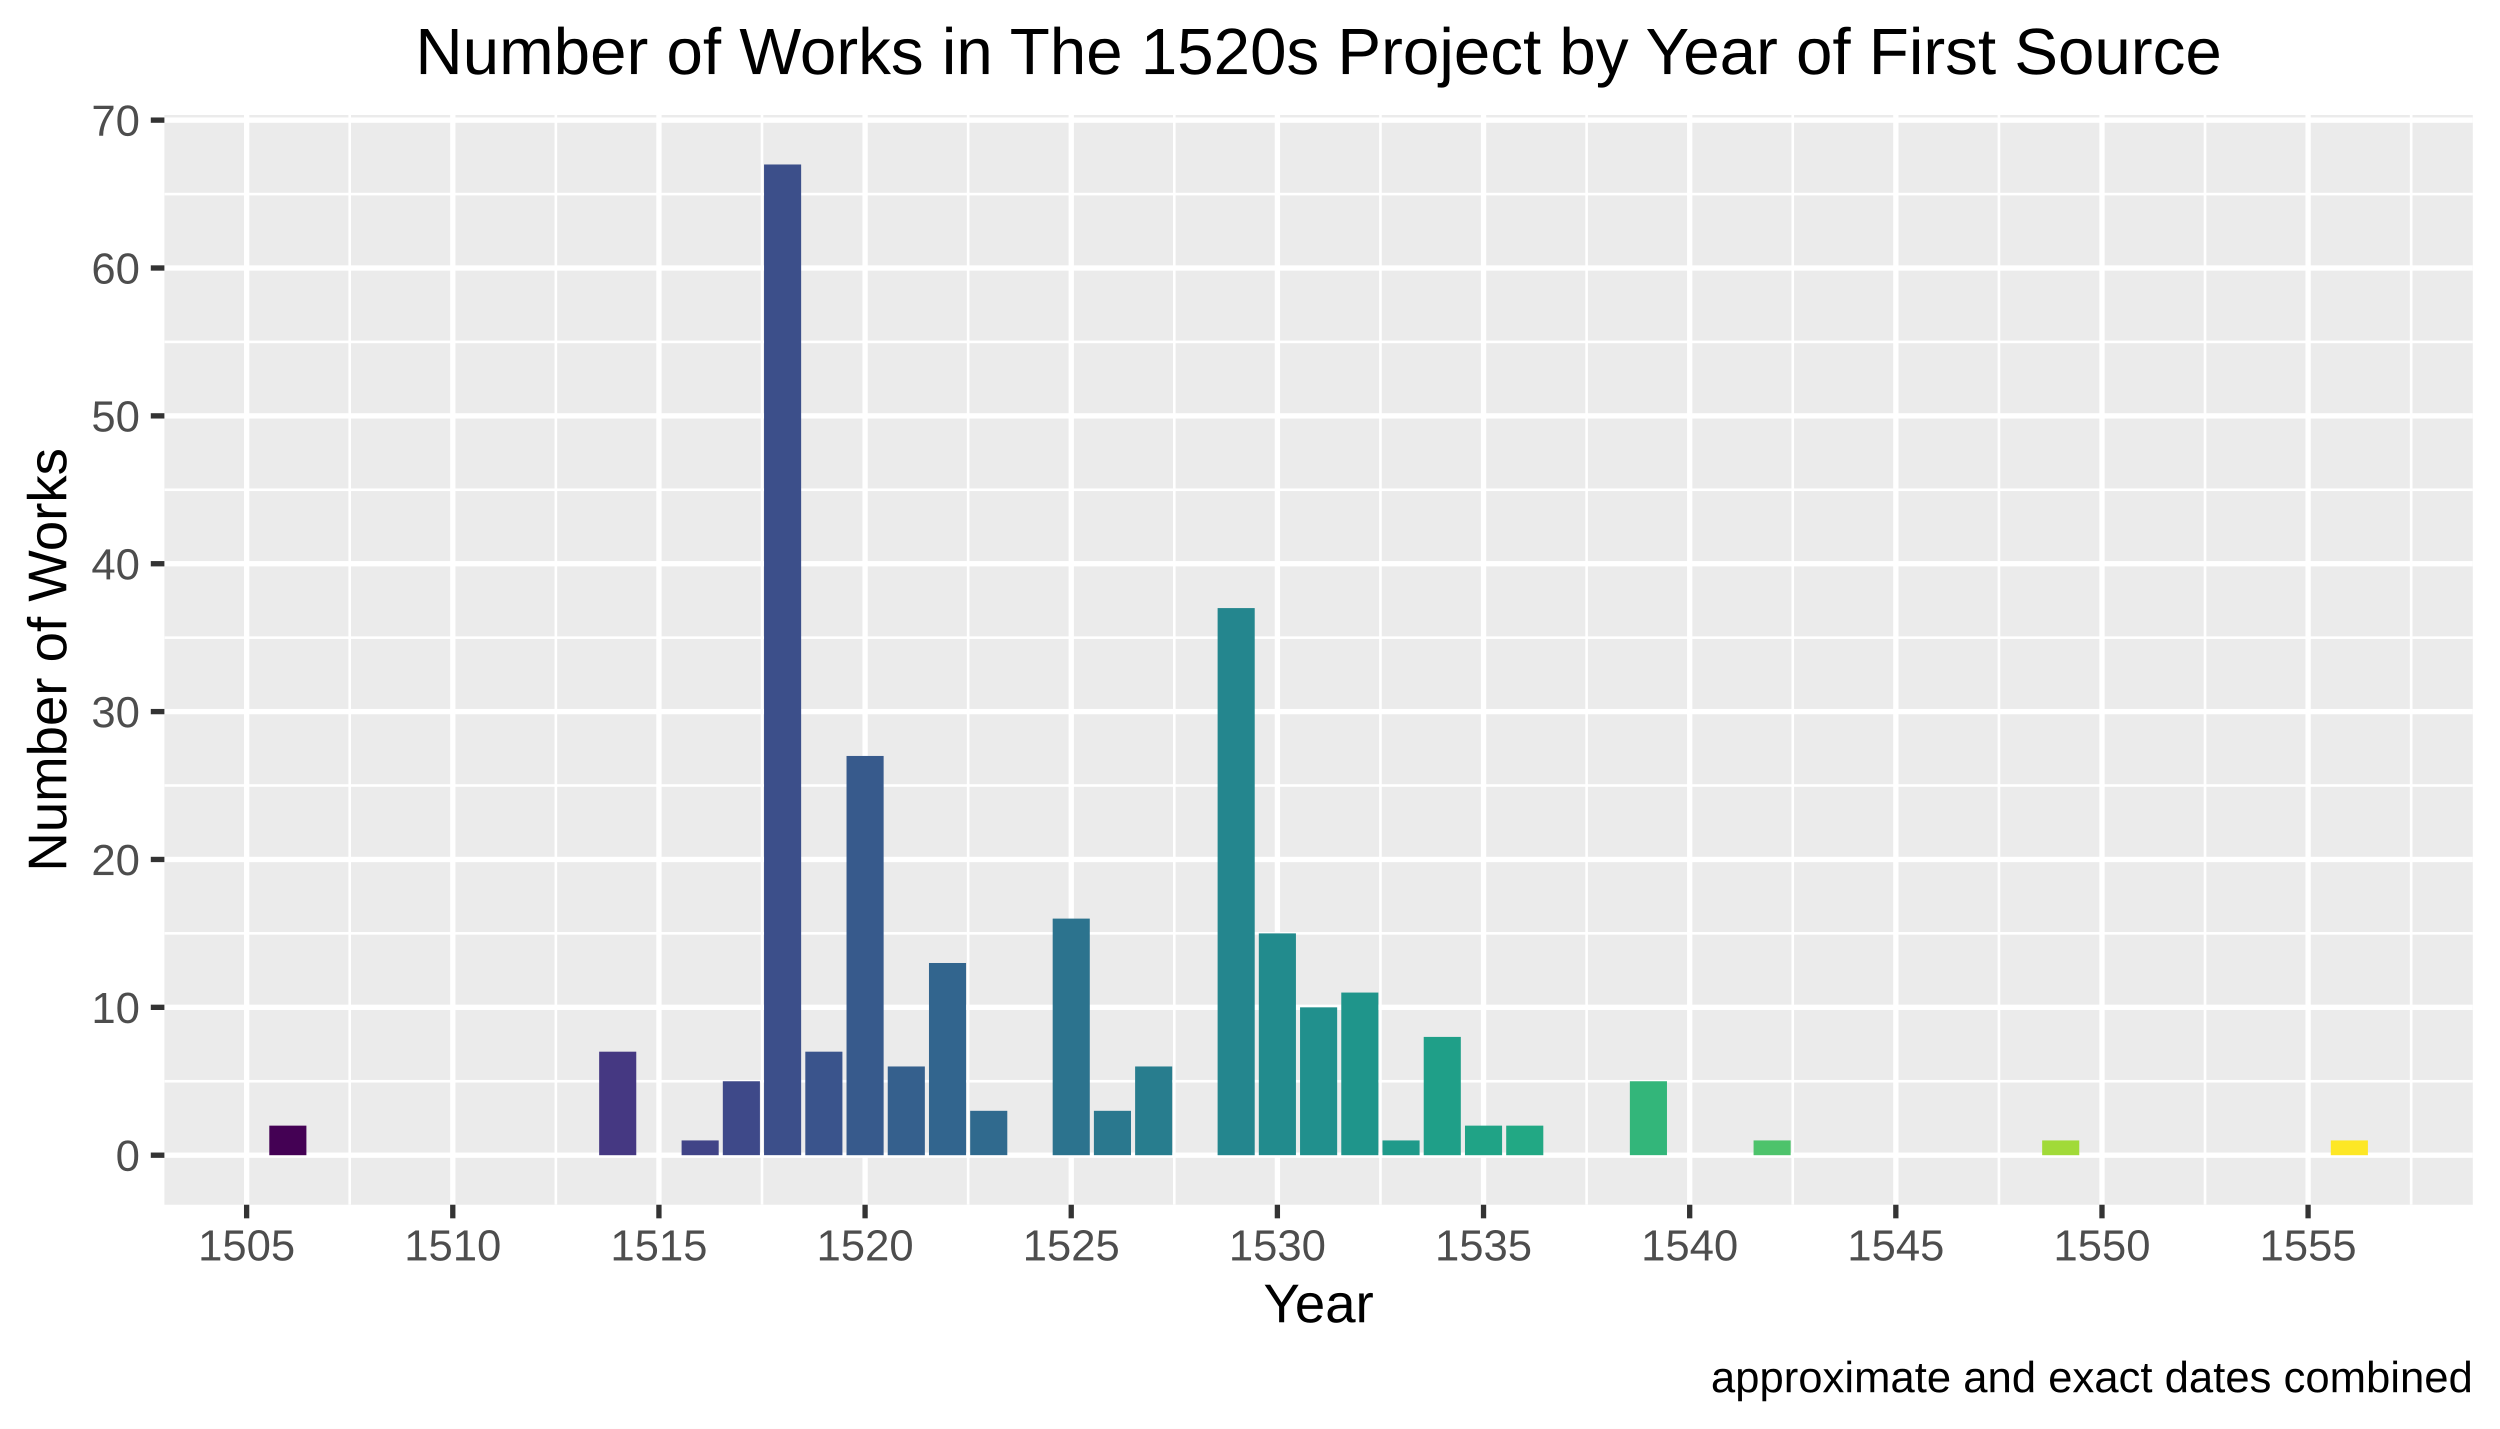
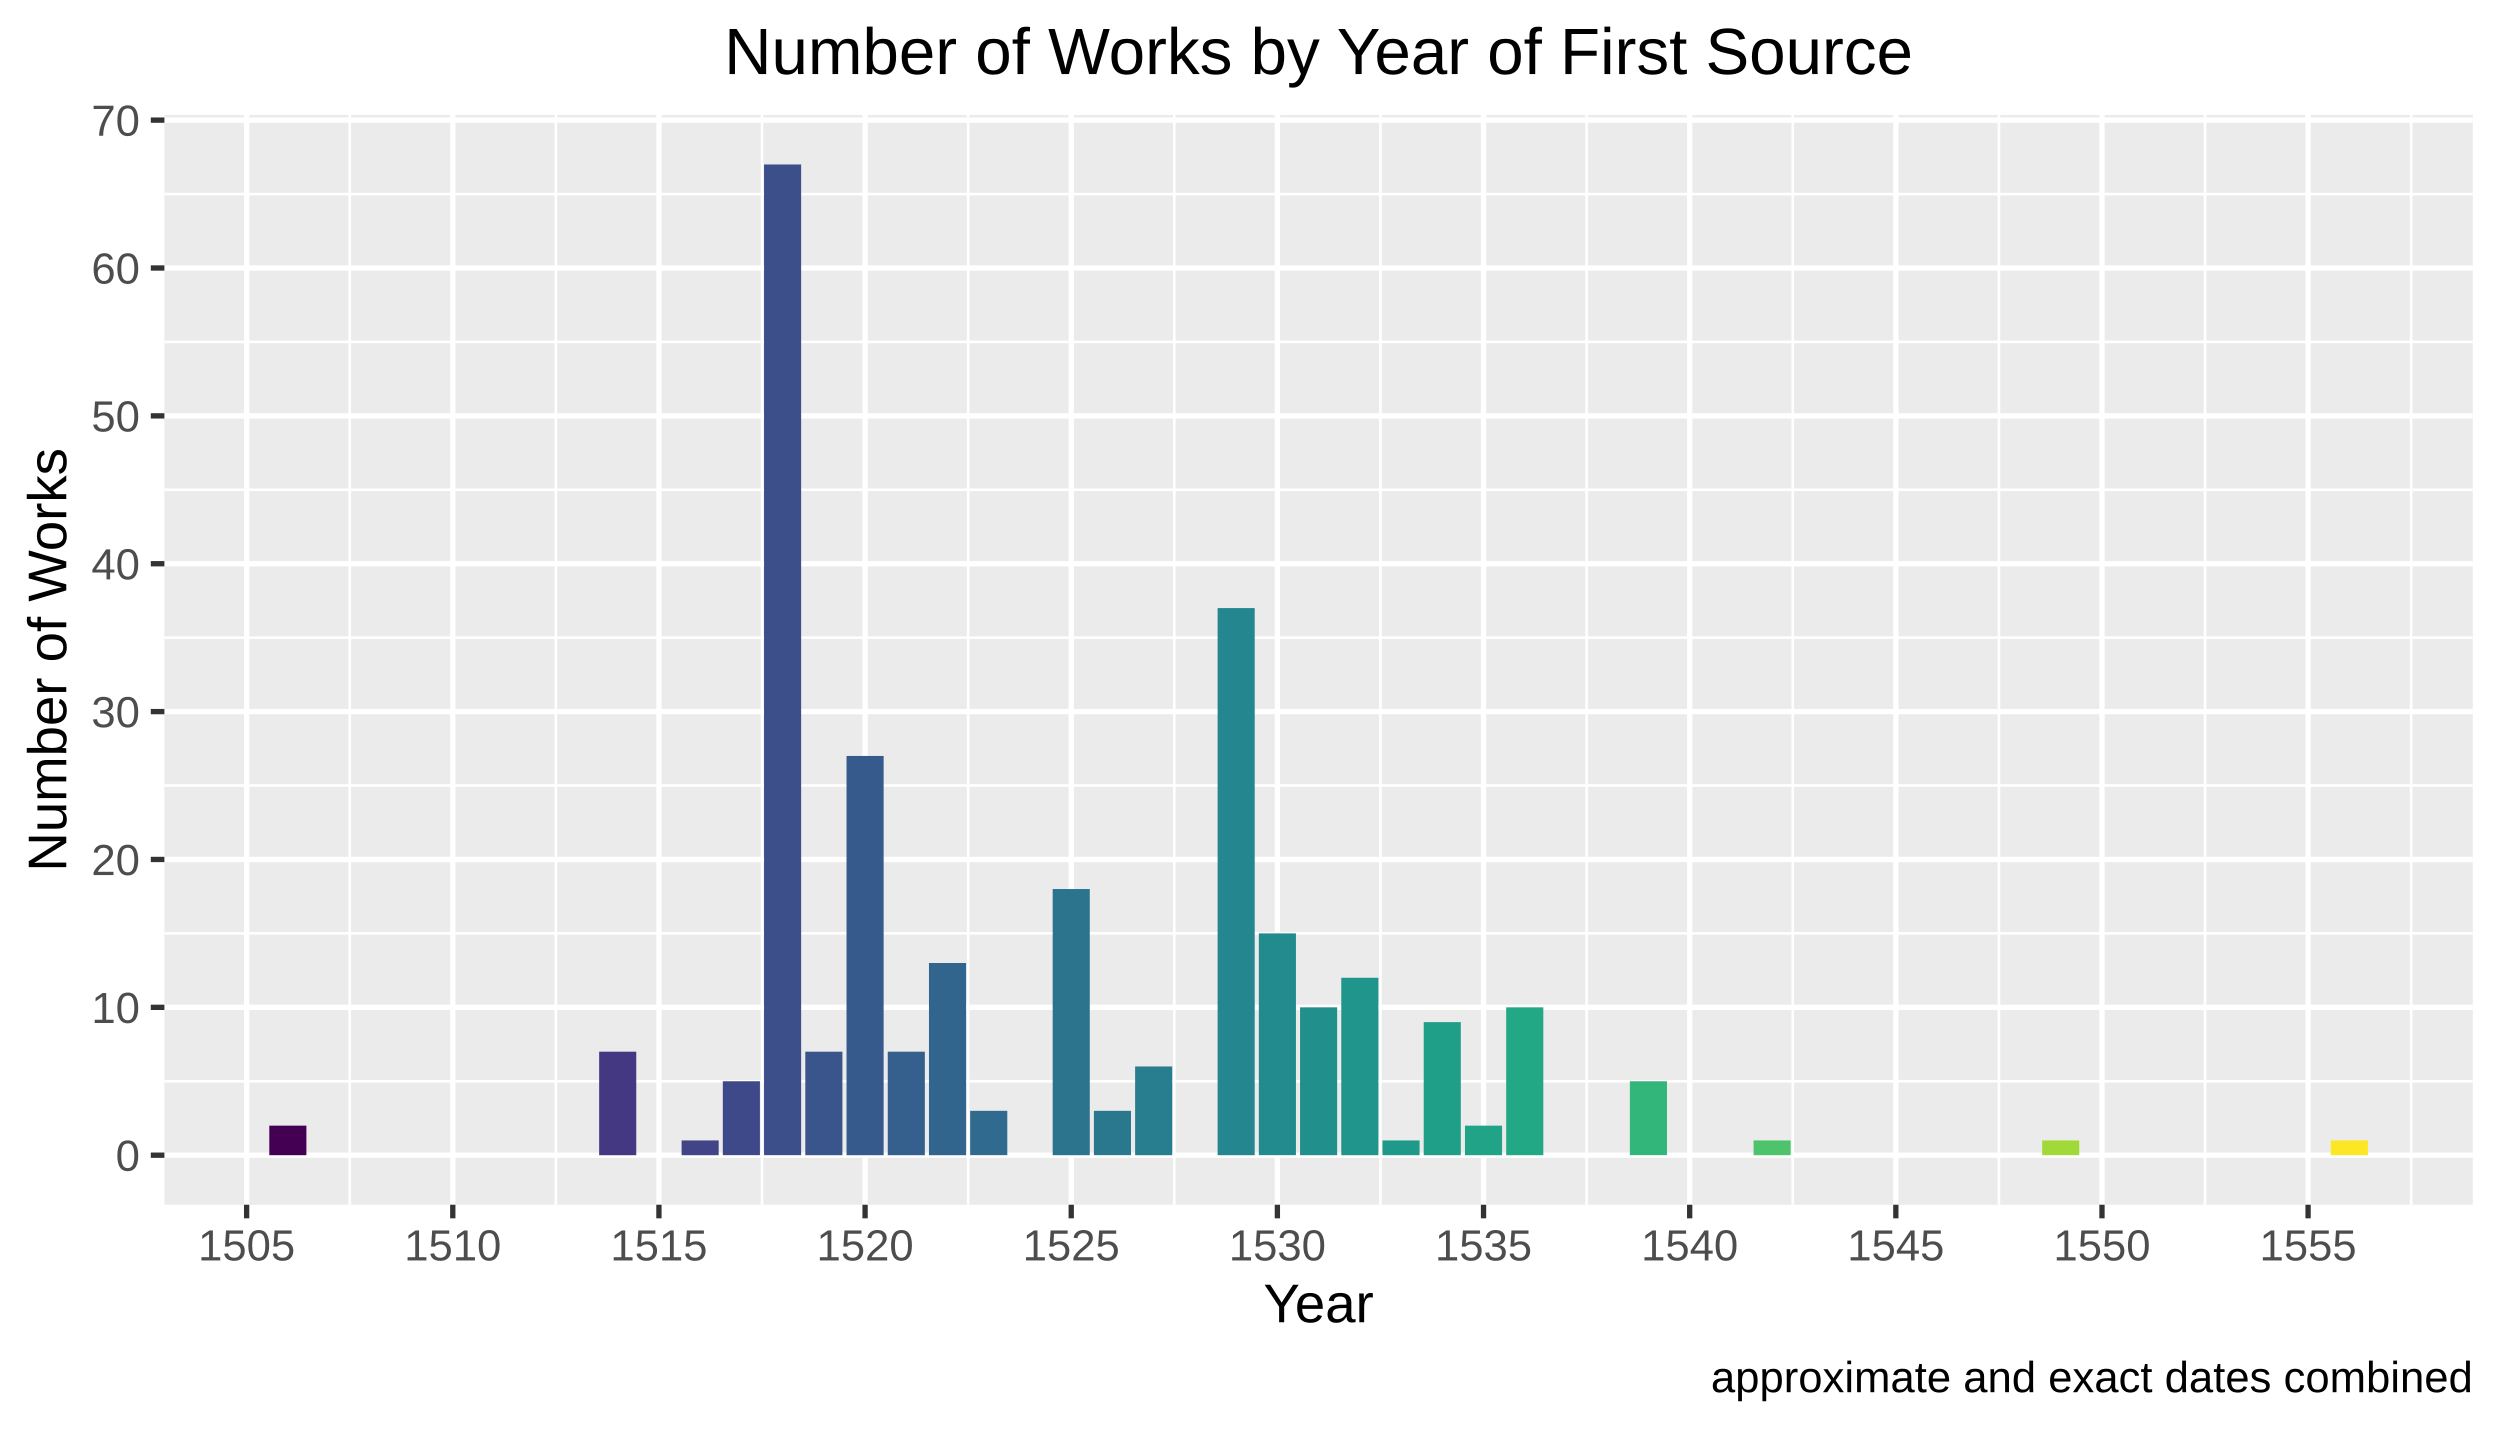
<svg xmlns="http://www.w3.org/2000/svg" class="svglite" width="504.00pt" height="288.00pt" viewBox="0 0 504.00 288.00">
  <defs>
    <style type="text/css">
    .svglite line, .svglite polyline, .svglite polygon, .svglite path, .svglite rect, .svglite circle {
      fill: none;
      stroke: #000000;
      stroke-linecap: round;
      stroke-linejoin: round;
      stroke-miterlimit: 10.00;
    }
    .svglite text {
      white-space: pre;
    }
  </style>
  </defs>
  <rect width="100%" height="100%" style="stroke: none; fill: #FFFFFF;" />
  <defs>
    <clipPath id="cpMC4wMHw1MDQuMDB8MC4wMHwyODguMDA=">
      <rect x="0.00" y="0.00" width="504.00" height="288.00" />
    </clipPath>
  </defs>
  <g clip-path="url(#cpMC4wMHw1MDQuMDB8MC4wMHwyODguMDA=)">
    <rect x="0.00" y="0.00" width="504.00" height="288.00" style="stroke-width: 1.07; stroke: #FFFFFF; fill: #FFFFFF;" />
  </g>
  <defs>
    <clipPath id="cpMzMuMTR8NDk4LjUyfDIzLjE4fDI0Mi44Nw==">
      <rect x="33.14" y="23.18" width="465.38" height="219.70" />
    </clipPath>
  </defs>
  <g clip-path="url(#cpMzMuMTR8NDk4LjUyfDIzLjE4fDI0Mi44Nw==)">
    <rect x="33.14" y="23.18" width="465.38" height="219.70" style="stroke-width: 1.07; stroke: none; fill: #EBEBEB;" />
    <polyline points="33.14,217.98 498.52,217.98 " style="stroke-width: 0.53; stroke: #FFFFFF; stroke-linecap: butt;" />
    <polyline points="33.14,188.17 498.52,188.17 " style="stroke-width: 0.53; stroke: #FFFFFF; stroke-linecap: butt;" />
    <polyline points="33.14,158.36 498.52,158.36 " style="stroke-width: 0.53; stroke: #FFFFFF; stroke-linecap: butt;" />
    <polyline points="33.14,128.55 498.52,128.55 " style="stroke-width: 0.53; stroke: #FFFFFF; stroke-linecap: butt;" />
    <polyline points="33.14,98.74 498.52,98.74 " style="stroke-width: 0.53; stroke: #FFFFFF; stroke-linecap: butt;" />
    <polyline points="33.14,68.93 498.52,68.93 " style="stroke-width: 0.53; stroke: #FFFFFF; stroke-linecap: butt;" />
    <polyline points="33.14,39.13 498.52,39.13 " style="stroke-width: 0.53; stroke: #FFFFFF; stroke-linecap: butt;" />
    <polyline points="70.50,242.87 70.50,23.18 " style="stroke-width: 0.53; stroke: #FFFFFF; stroke-linecap: butt;" />
    <polyline points="112.06,242.87 112.06,23.18 " style="stroke-width: 0.53; stroke: #FFFFFF; stroke-linecap: butt;" />
    <polyline points="153.62,242.87 153.62,23.18 " style="stroke-width: 0.53; stroke: #FFFFFF; stroke-linecap: butt;" />
    <polyline points="195.18,242.87 195.18,23.18 " style="stroke-width: 0.53; stroke: #FFFFFF; stroke-linecap: butt;" />
    <polyline points="236.74,242.87 236.74,23.18 " style="stroke-width: 0.53; stroke: #FFFFFF; stroke-linecap: butt;" />
    <polyline points="278.30,242.87 278.30,23.18 " style="stroke-width: 0.53; stroke: #FFFFFF; stroke-linecap: butt;" />
    <polyline points="319.86,242.87 319.86,23.18 " style="stroke-width: 0.53; stroke: #FFFFFF; stroke-linecap: butt;" />
    <polyline points="361.42,242.87 361.42,23.18 " style="stroke-width: 0.53; stroke: #FFFFFF; stroke-linecap: butt;" />
    <polyline points="402.98,242.87 402.98,23.18 " style="stroke-width: 0.53; stroke: #FFFFFF; stroke-linecap: butt;" />
    <polyline points="444.53,242.87 444.53,23.18 " style="stroke-width: 0.53; stroke: #FFFFFF; stroke-linecap: butt;" />
    <polyline points="486.09,242.87 486.09,23.18 " style="stroke-width: 0.53; stroke: #FFFFFF; stroke-linecap: butt;" />
    <polyline points="33.14,232.89 498.52,232.89 " style="stroke-width: 1.07; stroke: #FFFFFF; stroke-linecap: butt;" />
    <polyline points="33.14,203.08 498.52,203.08 " style="stroke-width: 1.07; stroke: #FFFFFF; stroke-linecap: butt;" />
    <polyline points="33.14,173.27 498.52,173.27 " style="stroke-width: 1.07; stroke: #FFFFFF; stroke-linecap: butt;" />
    <polyline points="33.14,143.46 498.52,143.46 " style="stroke-width: 1.07; stroke: #FFFFFF; stroke-linecap: butt;" />
    <polyline points="33.14,113.65 498.52,113.65 " style="stroke-width: 1.07; stroke: #FFFFFF; stroke-linecap: butt;" />
    <polyline points="33.14,83.84 498.52,83.84 " style="stroke-width: 1.07; stroke: #FFFFFF; stroke-linecap: butt;" />
    <polyline points="33.14,54.03 498.52,54.03 " style="stroke-width: 1.07; stroke: #FFFFFF; stroke-linecap: butt;" />
    <polyline points="33.14,24.22 498.52,24.22 " style="stroke-width: 1.07; stroke: #FFFFFF; stroke-linecap: butt;" />
    <polyline points="49.72,242.87 49.72,23.18 " style="stroke-width: 1.07; stroke: #FFFFFF; stroke-linecap: butt;" />
    <polyline points="91.28,242.87 91.28,23.18 " style="stroke-width: 1.07; stroke: #FFFFFF; stroke-linecap: butt;" />
    <polyline points="132.84,242.87 132.84,23.18 " style="stroke-width: 1.07; stroke: #FFFFFF; stroke-linecap: butt;" />
    <polyline points="174.40,242.87 174.40,23.18 " style="stroke-width: 1.07; stroke: #FFFFFF; stroke-linecap: butt;" />
    <polyline points="215.96,242.87 215.96,23.18 " style="stroke-width: 1.07; stroke: #FFFFFF; stroke-linecap: butt;" />
    <polyline points="257.52,242.87 257.52,23.18 " style="stroke-width: 1.07; stroke: #FFFFFF; stroke-linecap: butt;" />
    <polyline points="299.08,242.87 299.08,23.18 " style="stroke-width: 1.07; stroke: #FFFFFF; stroke-linecap: butt;" />
    <polyline points="340.64,242.87 340.64,23.18 " style="stroke-width: 1.07; stroke: #FFFFFF; stroke-linecap: butt;" />
    <polyline points="382.20,242.87 382.20,23.18 " style="stroke-width: 1.07; stroke: #FFFFFF; stroke-linecap: butt;" />
    <polyline points="423.76,242.87 423.76,23.18 " style="stroke-width: 1.07; stroke: #FFFFFF; stroke-linecap: butt;" />
    <polyline points="465.31,242.87 465.31,23.18 " style="stroke-width: 1.07; stroke: #FFFFFF; stroke-linecap: butt;" />
    <rect x="170.66" y="152.40" width="7.48" height="80.49" style="stroke-width: 1.07; stroke: none; stroke-linecap: butt; stroke-linejoin: miter; fill: #375A8C;" />
    <rect x="154.03" y="33.16" width="7.48" height="199.72" style="stroke-width: 1.07; stroke: none; stroke-linecap: butt; stroke-linejoin: miter; fill: #3C4F8A;" />
    <rect x="187.28" y="194.14" width="7.48" height="38.75" style="stroke-width: 1.07; stroke: none; stroke-linecap: butt; stroke-linejoin: miter; fill: #32658E;" />
    <rect x="137.41" y="229.91" width="7.48" height="2.98" style="stroke-width: 1.07; stroke: none; stroke-linecap: butt; stroke-linejoin: miter; fill: #414487;" />
    <rect x="145.72" y="217.98" width="7.48" height="14.90" style="stroke-width: 1.07; stroke: none; stroke-linecap: butt; stroke-linejoin: miter; fill: #3E4989;" />
    <rect x="162.35" y="212.02" width="7.48" height="20.87" style="stroke-width: 1.07; stroke: none; stroke-linecap: butt; stroke-linejoin: miter; fill: #3A548C;" />
    <rect x="195.59" y="223.94" width="7.48" height="8.94" style="stroke-width: 1.07; stroke: none; stroke-linecap: butt; stroke-linejoin: miter; fill: #306A8E;" />
-     <rect x="212.22" y="185.19" width="7.48" height="47.70" style="stroke-width: 1.07; stroke: none; stroke-linecap: butt; stroke-linejoin: miter; fill: #2C738E;" />
+     <rect x="212.22" y="179.23" width="7.48" height="53.66" style="stroke-width: 1.07; stroke: none; stroke-linecap: butt; stroke-linejoin: miter; fill: #2C738E;" />
    <rect x="245.47" y="122.59" width="7.48" height="110.30" style="stroke-width: 1.07; stroke: none; stroke-linecap: butt; stroke-linejoin: miter; fill: #24868E;" />
-     <rect x="287.02" y="209.04" width="7.48" height="23.85" style="stroke-width: 1.07; stroke: none; stroke-linecap: butt; stroke-linejoin: miter; fill: #1F9F88;" />
-     <rect x="178.97" y="215.00" width="7.48" height="17.89" style="stroke-width: 1.07; stroke: none; stroke-linecap: butt; stroke-linejoin: miter; fill: #35608D;" />
+     <rect x="287.02" y="206.06" width="7.48" height="26.83" style="stroke-width: 1.07; stroke: none; stroke-linecap: butt; stroke-linejoin: miter; fill: #1F9F88;" />
+     <rect x="178.97" y="212.02" width="7.48" height="20.87" style="stroke-width: 1.07; stroke: none; stroke-linecap: butt; stroke-linejoin: miter; fill: #35608D;" />
    <rect x="228.84" y="215.00" width="7.48" height="17.89" style="stroke-width: 1.07; stroke: none; stroke-linecap: butt; stroke-linejoin: miter; fill: #287D8E;" />
    <rect x="328.58" y="217.98" width="7.48" height="14.90" style="stroke-width: 1.07; stroke: none; stroke-linecap: butt; stroke-linejoin: miter; fill: #33B67A;" />
    <rect x="120.79" y="212.02" width="7.48" height="20.87" style="stroke-width: 1.07; stroke: none; stroke-linecap: butt; stroke-linejoin: miter; fill: #453882;" />
-     <rect x="270.40" y="200.10" width="7.48" height="32.79" style="stroke-width: 1.07; stroke: none; stroke-linecap: butt; stroke-linejoin: miter; fill: #1F958B;" />
+     <rect x="270.40" y="197.12" width="7.48" height="35.77" style="stroke-width: 1.07; stroke: none; stroke-linecap: butt; stroke-linejoin: miter; fill: #1F958B;" />
    <rect x="353.52" y="229.91" width="7.48" height="2.98" style="stroke-width: 1.07; stroke: none; stroke-linecap: butt; stroke-linejoin: miter; fill: #4DC36B;" />
    <rect x="411.70" y="229.91" width="7.48" height="2.98" style="stroke-width: 1.07; stroke: none; stroke-linecap: butt; stroke-linejoin: miter; fill: #A1DA38;" />
    <rect x="253.78" y="188.17" width="7.48" height="44.71" style="stroke-width: 1.07; stroke: none; stroke-linecap: butt; stroke-linejoin: miter; fill: #228B8D;" />
    <rect x="220.53" y="223.94" width="7.48" height="8.94" style="stroke-width: 1.07; stroke: none; stroke-linecap: butt; stroke-linejoin: miter; fill: #2A788E;" />
    <rect x="262.09" y="203.08" width="7.48" height="29.81" style="stroke-width: 1.07; stroke: none; stroke-linecap: butt; stroke-linejoin: miter; fill: #21908D;" />
    <rect x="54.29" y="226.93" width="7.48" height="5.96" style="stroke-width: 1.07; stroke: none; stroke-linecap: butt; stroke-linejoin: miter; fill: #440154;" />
    <rect x="469.89" y="229.91" width="7.48" height="2.98" style="stroke-width: 1.07; stroke: none; stroke-linecap: butt; stroke-linejoin: miter; fill: #FDE725;" />
    <rect x="295.34" y="226.93" width="7.48" height="5.96" style="stroke-width: 1.07; stroke: none; stroke-linecap: butt; stroke-linejoin: miter; fill: #20A386;" />
    <rect x="278.71" y="229.91" width="7.48" height="2.98" style="stroke-width: 1.07; stroke: none; stroke-linecap: butt; stroke-linejoin: miter; fill: #1F9A8A;" />
-     <rect x="303.65" y="226.93" width="7.48" height="5.96" style="stroke-width: 1.07; stroke: none; stroke-linecap: butt; stroke-linejoin: miter; fill: #22A884;" />
+     <rect x="303.65" y="203.08" width="7.48" height="29.81" style="stroke-width: 1.07; stroke: none; stroke-linecap: butt; stroke-linejoin: miter; fill: #22A884;" />
  </g>
  <g clip-path="url(#cpMC4wMHw1MDQuMDB8MC4wMHwyODguMDA=)">
    <text x="28.21" y="236.04" text-anchor="end" style="font-size: 8.80px;fill: #4D4D4D; font-family: &quot;Arial&quot;;" textLength="4.90px" lengthAdjust="spacingAndGlyphs">0</text>
    <text x="28.21" y="206.23" text-anchor="end" style="font-size: 8.80px;fill: #4D4D4D; font-family: &quot;Arial&quot;;" textLength="9.79px" lengthAdjust="spacingAndGlyphs">10</text>
    <text x="28.21" y="176.42" text-anchor="end" style="font-size: 8.80px;fill: #4D4D4D; font-family: &quot;Arial&quot;;" textLength="9.79px" lengthAdjust="spacingAndGlyphs">20</text>
    <text x="28.21" y="146.61" text-anchor="end" style="font-size: 8.80px;fill: #4D4D4D; font-family: &quot;Arial&quot;;" textLength="9.79px" lengthAdjust="spacingAndGlyphs">30</text>
    <text x="28.21" y="116.80" text-anchor="end" style="font-size: 8.80px;fill: #4D4D4D; font-family: &quot;Arial&quot;;" textLength="9.79px" lengthAdjust="spacingAndGlyphs">40</text>
    <text x="28.21" y="86.99" text-anchor="end" style="font-size: 8.80px;fill: #4D4D4D; font-family: &quot;Arial&quot;;" textLength="9.79px" lengthAdjust="spacingAndGlyphs">50</text>
    <text x="28.21" y="57.18" text-anchor="end" style="font-size: 8.80px;fill: #4D4D4D; font-family: &quot;Arial&quot;;" textLength="9.79px" lengthAdjust="spacingAndGlyphs">60</text>
    <text x="28.21" y="27.37" text-anchor="end" style="font-size: 8.80px;fill: #4D4D4D; font-family: &quot;Arial&quot;;" textLength="9.79px" lengthAdjust="spacingAndGlyphs">70</text>
    <polyline points="30.40,232.89 33.14,232.89 " style="stroke-width: 1.07; stroke: #333333; stroke-linecap: butt;" />
    <polyline points="30.40,203.08 33.14,203.08 " style="stroke-width: 1.07; stroke: #333333; stroke-linecap: butt;" />
    <polyline points="30.40,173.27 33.14,173.27 " style="stroke-width: 1.07; stroke: #333333; stroke-linecap: butt;" />
    <polyline points="30.40,143.46 33.14,143.46 " style="stroke-width: 1.07; stroke: #333333; stroke-linecap: butt;" />
    <polyline points="30.40,113.65 33.14,113.65 " style="stroke-width: 1.07; stroke: #333333; stroke-linecap: butt;" />
    <polyline points="30.40,83.84 33.14,83.84 " style="stroke-width: 1.07; stroke: #333333; stroke-linecap: butt;" />
    <polyline points="30.40,54.03 33.14,54.03 " style="stroke-width: 1.07; stroke: #333333; stroke-linecap: butt;" />
    <polyline points="30.40,24.22 33.14,24.22 " style="stroke-width: 1.07; stroke: #333333; stroke-linecap: butt;" />
    <polyline points="49.72,245.61 49.72,242.87 " style="stroke-width: 1.07; stroke: #333333; stroke-linecap: butt;" />
    <polyline points="91.28,245.61 91.28,242.87 " style="stroke-width: 1.07; stroke: #333333; stroke-linecap: butt;" />
    <polyline points="132.84,245.61 132.84,242.87 " style="stroke-width: 1.07; stroke: #333333; stroke-linecap: butt;" />
    <polyline points="174.40,245.61 174.40,242.87 " style="stroke-width: 1.07; stroke: #333333; stroke-linecap: butt;" />
    <polyline points="215.96,245.61 215.96,242.87 " style="stroke-width: 1.07; stroke: #333333; stroke-linecap: butt;" />
    <polyline points="257.52,245.61 257.52,242.87 " style="stroke-width: 1.07; stroke: #333333; stroke-linecap: butt;" />
    <polyline points="299.08,245.61 299.08,242.87 " style="stroke-width: 1.07; stroke: #333333; stroke-linecap: butt;" />
    <polyline points="340.64,245.61 340.64,242.87 " style="stroke-width: 1.07; stroke: #333333; stroke-linecap: butt;" />
    <polyline points="382.20,245.61 382.20,242.87 " style="stroke-width: 1.07; stroke: #333333; stroke-linecap: butt;" />
    <polyline points="423.76,245.61 423.76,242.87 " style="stroke-width: 1.07; stroke: #333333; stroke-linecap: butt;" />
    <polyline points="465.31,245.61 465.31,242.87 " style="stroke-width: 1.07; stroke: #333333; stroke-linecap: butt;" />
    <text x="49.72" y="254.11" text-anchor="middle" style="font-size: 8.80px;fill: #4D4D4D; font-family: &quot;Arial&quot;;" textLength="19.58px" lengthAdjust="spacingAndGlyphs">1505</text>
    <text x="91.28" y="254.11" text-anchor="middle" style="font-size: 8.80px;fill: #4D4D4D; font-family: &quot;Arial&quot;;" textLength="19.58px" lengthAdjust="spacingAndGlyphs">1510</text>
    <text x="132.84" y="254.11" text-anchor="middle" style="font-size: 8.80px;fill: #4D4D4D; font-family: &quot;Arial&quot;;" textLength="19.58px" lengthAdjust="spacingAndGlyphs">1515</text>
    <text x="174.40" y="254.11" text-anchor="middle" style="font-size: 8.80px;fill: #4D4D4D; font-family: &quot;Arial&quot;;" textLength="19.58px" lengthAdjust="spacingAndGlyphs">1520</text>
    <text x="215.96" y="254.11" text-anchor="middle" style="font-size: 8.80px;fill: #4D4D4D; font-family: &quot;Arial&quot;;" textLength="19.58px" lengthAdjust="spacingAndGlyphs">1525</text>
    <text x="257.52" y="254.11" text-anchor="middle" style="font-size: 8.80px;fill: #4D4D4D; font-family: &quot;Arial&quot;;" textLength="19.58px" lengthAdjust="spacingAndGlyphs">1530</text>
    <text x="299.08" y="254.11" text-anchor="middle" style="font-size: 8.80px;fill: #4D4D4D; font-family: &quot;Arial&quot;;" textLength="19.58px" lengthAdjust="spacingAndGlyphs">1535</text>
    <text x="340.64" y="254.11" text-anchor="middle" style="font-size: 8.80px;fill: #4D4D4D; font-family: &quot;Arial&quot;;" textLength="19.58px" lengthAdjust="spacingAndGlyphs">1540</text>
    <text x="382.20" y="254.11" text-anchor="middle" style="font-size: 8.80px;fill: #4D4D4D; font-family: &quot;Arial&quot;;" textLength="19.58px" lengthAdjust="spacingAndGlyphs">1545</text>
    <text x="423.76" y="254.11" text-anchor="middle" style="font-size: 8.80px;fill: #4D4D4D; font-family: &quot;Arial&quot;;" textLength="19.58px" lengthAdjust="spacingAndGlyphs">1550</text>
    <text x="465.31" y="254.11" text-anchor="middle" style="font-size: 8.80px;fill: #4D4D4D; font-family: &quot;Arial&quot;;" textLength="19.58px" lengthAdjust="spacingAndGlyphs">1555</text>
    <text x="265.83" y="266.57" text-anchor="middle" style="font-size: 11.00px; font-family: &quot;Arial&quot;;" textLength="22.23px" lengthAdjust="spacingAndGlyphs">Year</text>
    <text transform="translate(13.36,133.03) rotate(-90)" text-anchor="middle" style="font-size: 11.00px; font-family: &quot;Arial&quot;;" textLength="85.40px" lengthAdjust="spacingAndGlyphs">Number of Works</text>
-     <text x="265.83" y="14.93" text-anchor="middle" style="font-size: 13.20px; font-family: &quot;Arial&quot;;" textLength="363.90px" lengthAdjust="spacingAndGlyphs">Number of Works in The 1520s Project by Year of First Source</text>
+     <text x="265.83" y="14.93" text-anchor="middle" style="font-size: 13.20px; font-family: &quot;Arial&quot;;" textLength="239.49px" lengthAdjust="spacingAndGlyphs">Number of Works by Year of First Source</text>
    <text x="498.52" y="280.67" text-anchor="end" style="font-size: 8.80px; font-family: &quot;Arial&quot;;" textLength="153.65px" lengthAdjust="spacingAndGlyphs">approximate and exact dates combined</text>
  </g>
</svg>
